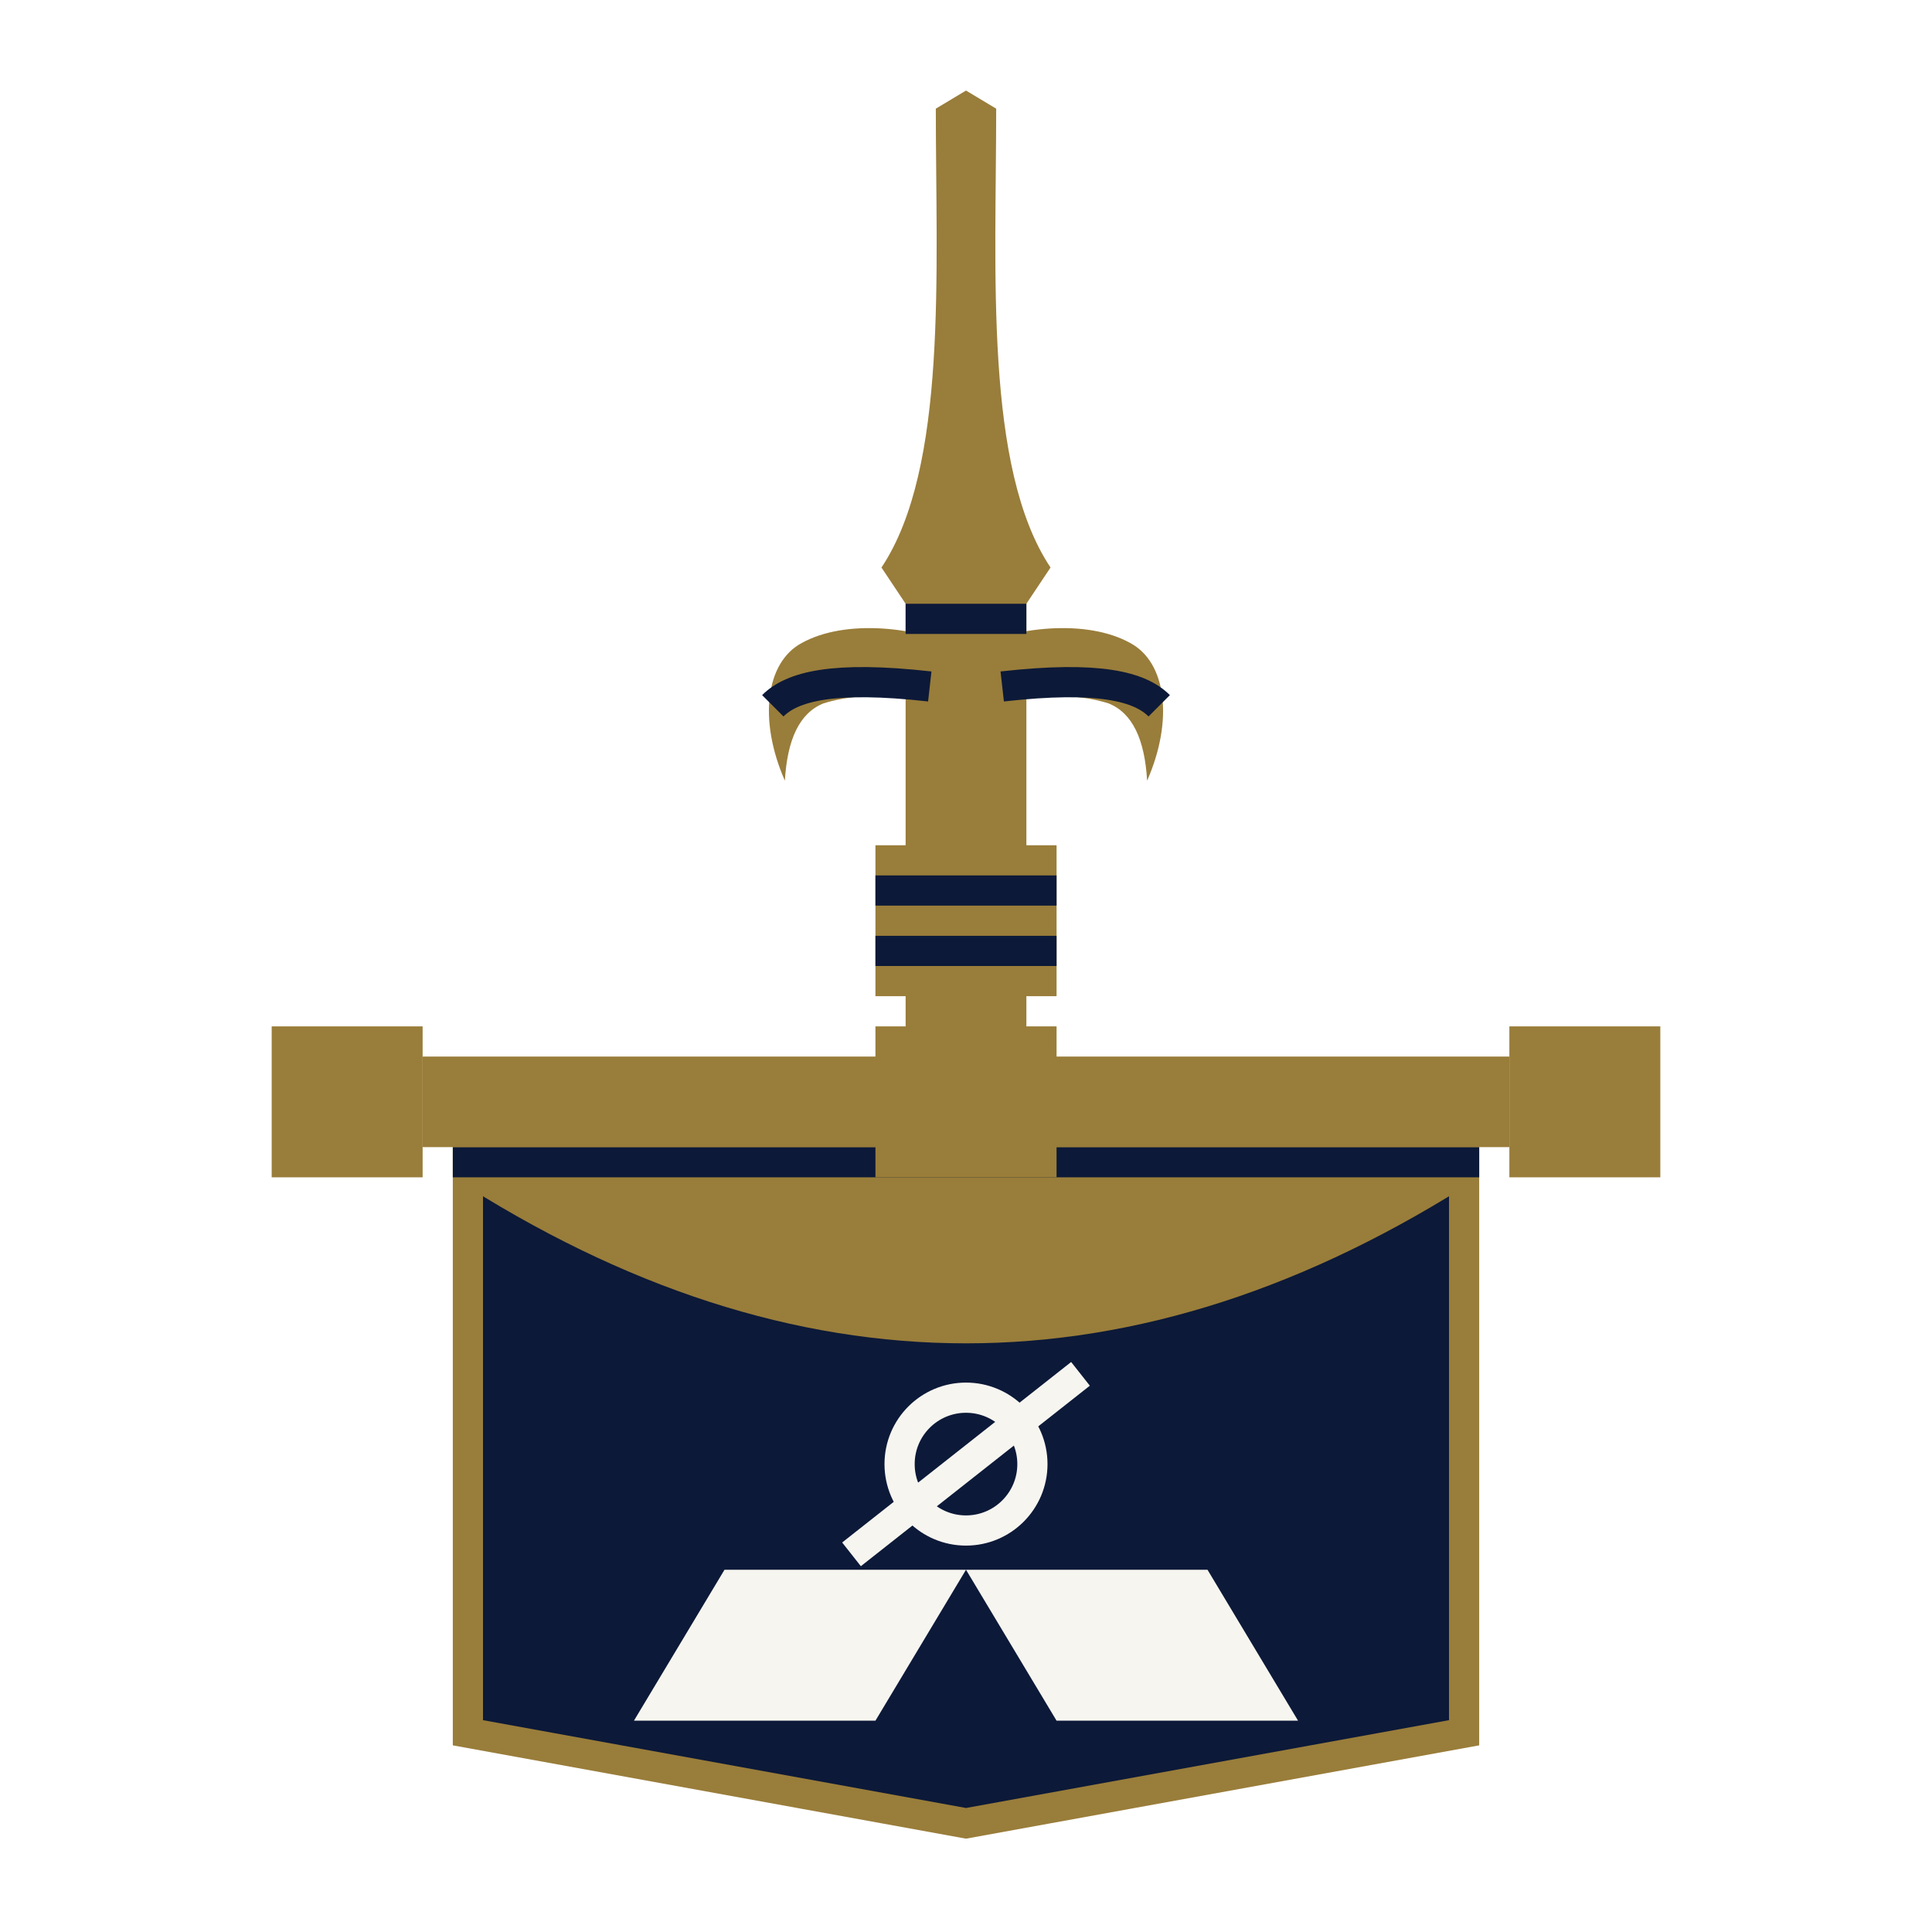
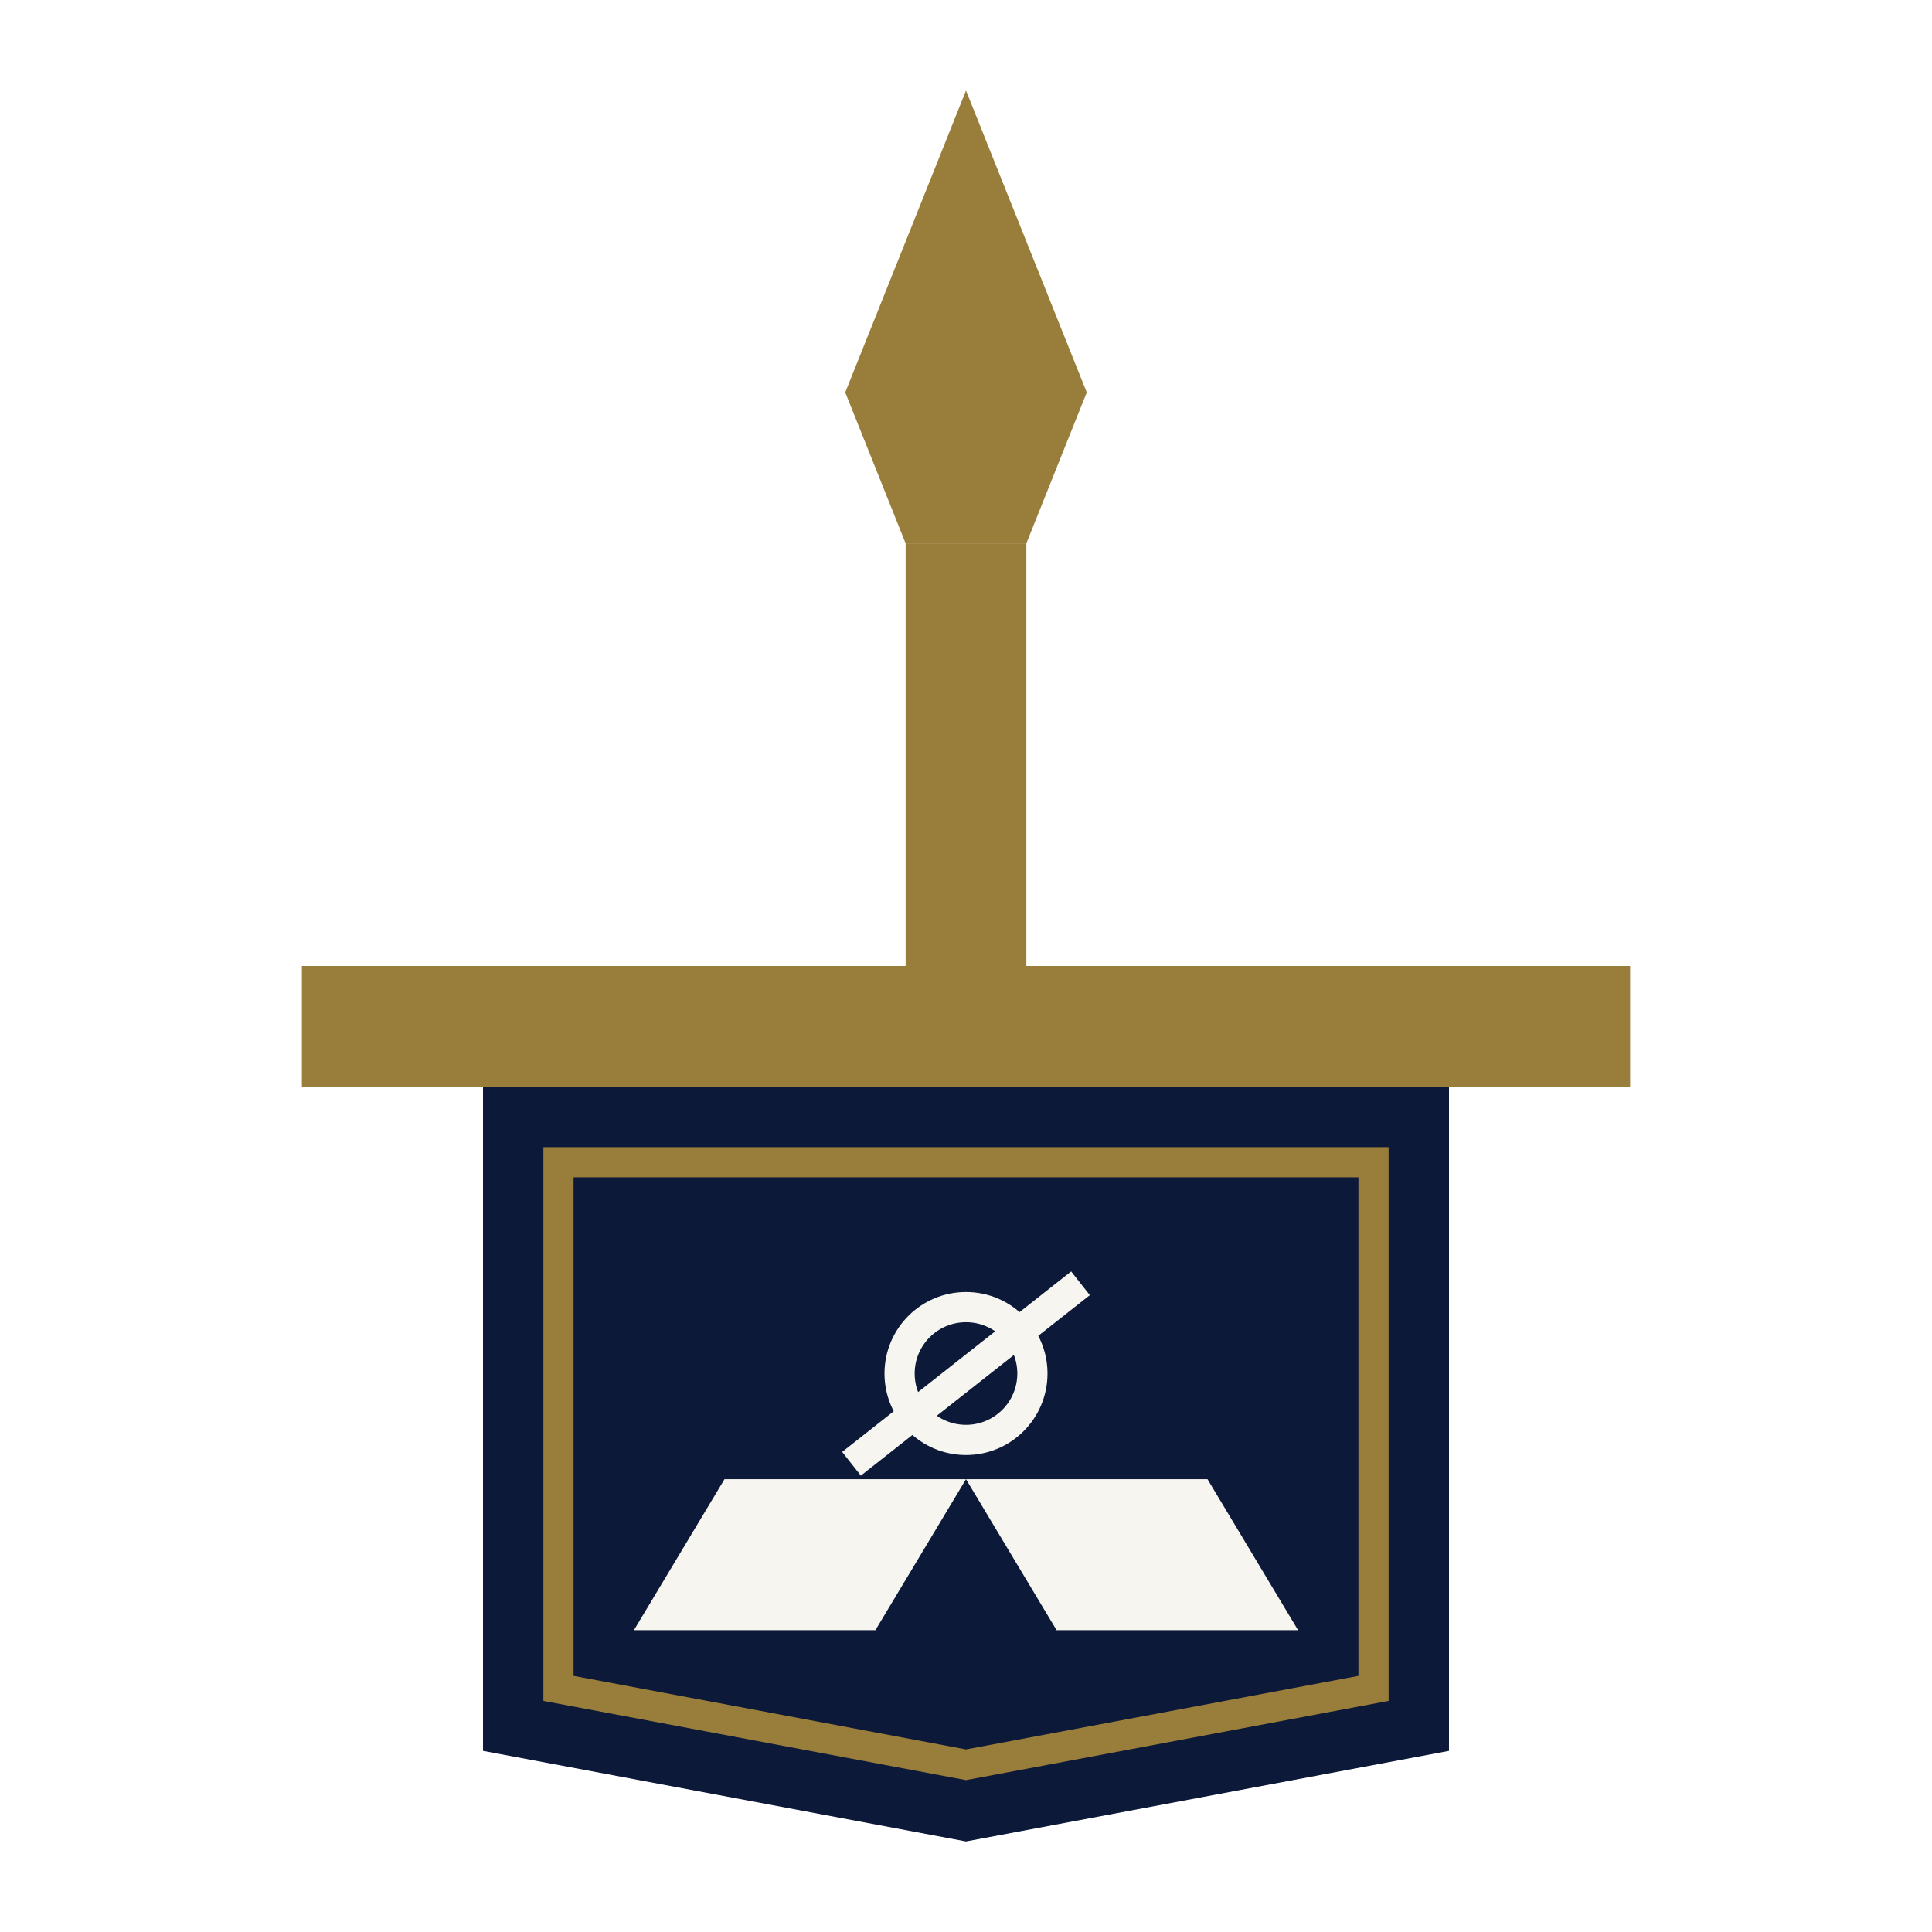
<svg xmlns="http://www.w3.org/2000/svg" viewBox="0 0 64 64">
-   <g fill="#997D3A">
-     <path d="M32 3 L33 3.6 C33 9 32.6 15.5 34.8 18.8 L34 20 H30 L29.2 18.8 C31.4 15.5 31 9 31 3.6 Z" />
-     <rect x="30" y="19" width="4" height="17" />
-     <path d="M32 21.54 C30.4 20.74 28 20.5 26.56 21.3 C25.36 21.94 25.12 23.86 26 25.86 C26.08 24.5 26.48 23.62 27.28 23.3 C28.8 22.82 30.64 23.14 32 23.62 C33.36 23.14 35.2 22.82 36.72 23.3 C37.52 23.62 37.92 24.5 38 25.86 C38.88 23.86 38.64 21.94 37.44 21.3 C36 20.5 33.6 20.74 32 21.54 Z" />
-     <rect x="29" y="28" width="6" height="5" />
+   <g data-part="spear" fill="#997D3A">
+     <path d="M32 3 L36 13 L34 18 H30 L28 13 Z" />
+     <rect x="30" y="18" width="4" height="14" />
  </g>
-   <path d="M30 20.5 H34 M29 29.5 H35 M29 31.5 H35 M25.6 23.38 C26.24 22.74 27.6 22.38 30.8 22.74 M38.4 23.38 C37.76 22.74 36.4 22.38 33.2 22.74" fill="none" stroke="#0C1938" />
-   <path d="M15.5 37 H48.5 V57.4 L32 60.4 L15.5 57.4 Z" fill="#0C1938" stroke="#997D3A" stroke-linejoin="miter" />
-   <path d="M15 37 H49 V39 Q32 50 15 39 Z" fill="#997D3A" />
-   <path d="M15 38.5 H49" fill="none" stroke="#0C1938" />
-   <g fill="#997D3A">
-     <rect x="14" y="35" width="36" height="3" />
-     <rect x="9" y="34" width="5" height="5" />
-     <rect x="50" y="34" width="5" height="5" />
-     <rect x="29" y="34" width="6" height="5" />
+   <rect data-part="bar" x="10" y="32" width="44" height="4" fill="#997D3A" />
+   <g data-part="banner">
+     <path d="M16 36 H48 V58 L32 61 L16 58 Z" fill="#0C1938" />
+     <path d="M18.5 38.5 H45.5 V55.93 L32 58.46 L18.5 55.93 Z" fill="none" stroke="#997D3A" stroke-linejoin="miter" />
  </g>
-   <g fill="#F7F5F0">
-     <path d="M24 52 H32 L29 57 H21 Z" />
-     <path d="M40 52 H32 L35 57 H43 Z" />
+   <g data-part="emblem">
+     <g fill="#F7F5F0">
+       <path d="M24 49 H32 L29 54 H21 Z" />
+       <path d="M40 49 H32 L35 54 H43 Z" />
+     </g>
+     <circle cx="32" cy="45.5" r="2.2" fill="none" stroke="#F7F5F0" />
+     <path d="M28.6 48.18 L35.4 42.82" fill="none" stroke="#F7F5F0" stroke-linecap="square" />
  </g>
-   <circle cx="32" cy="48.5" r="2.2" fill="none" stroke="#F7F5F0" />
-   <path d="M28.6 51.18 L35.4 45.82" fill="none" stroke="#F7F5F0" stroke-linecap="square" />
</svg>
